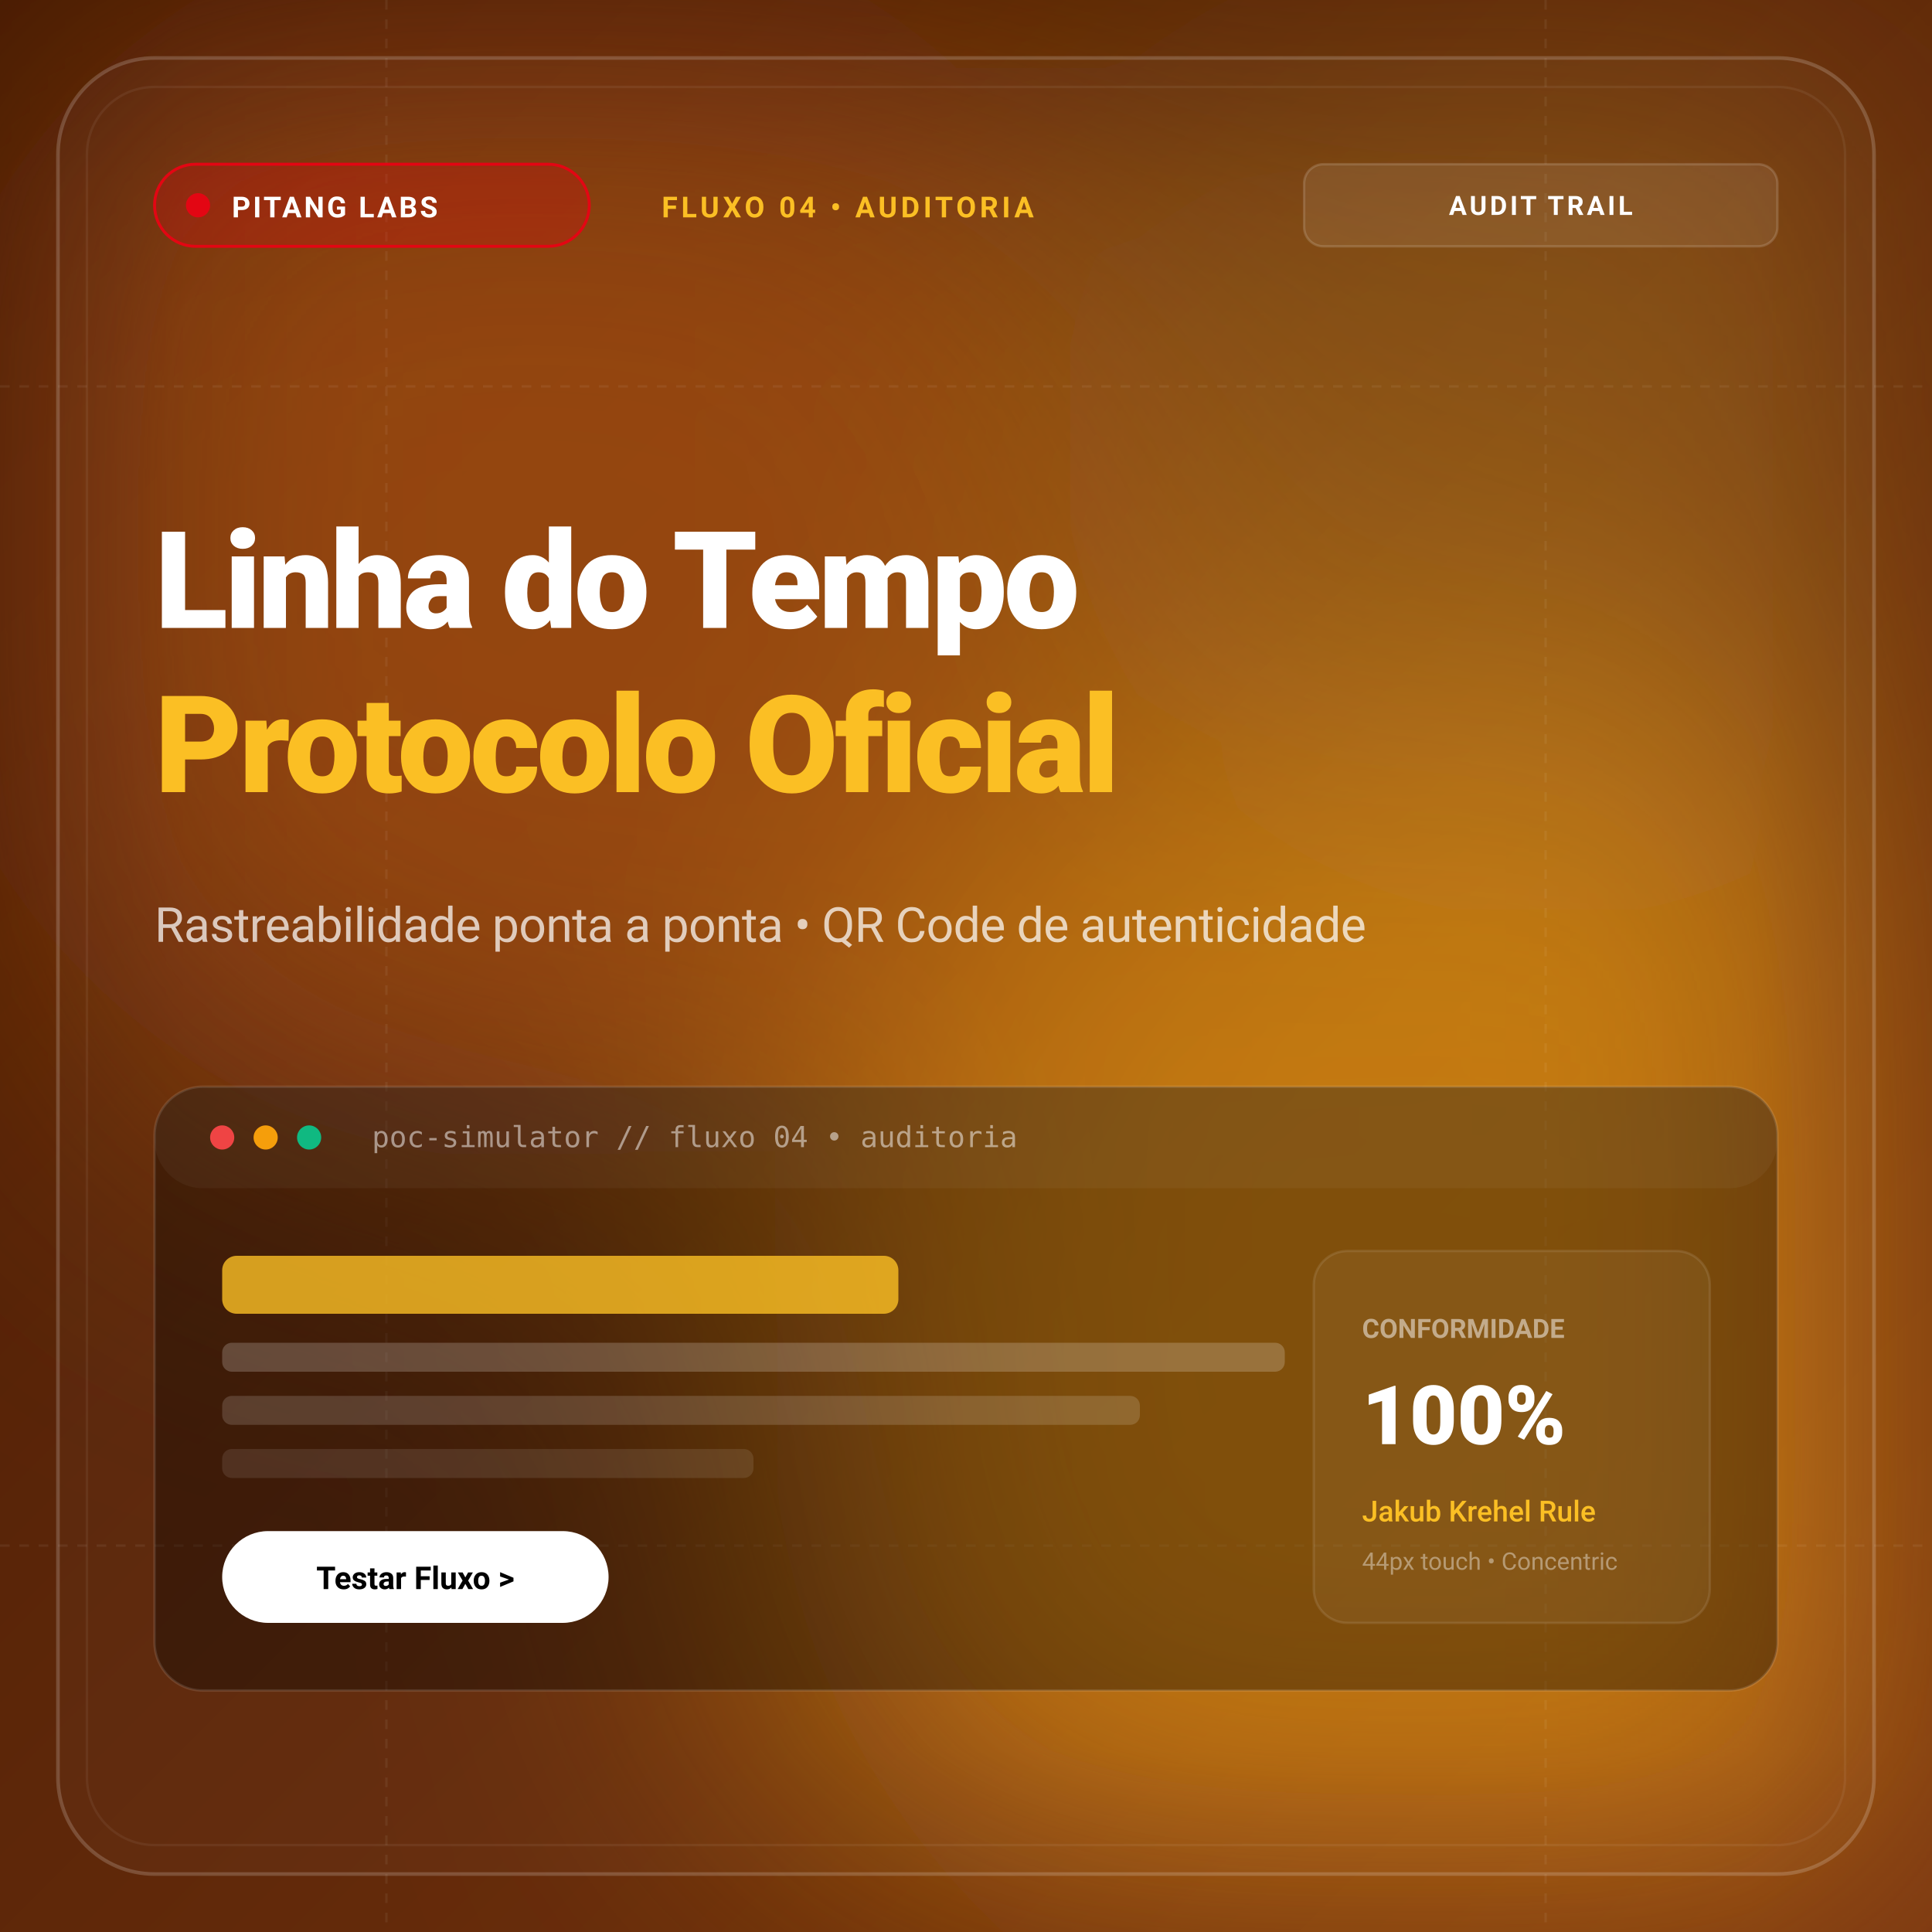
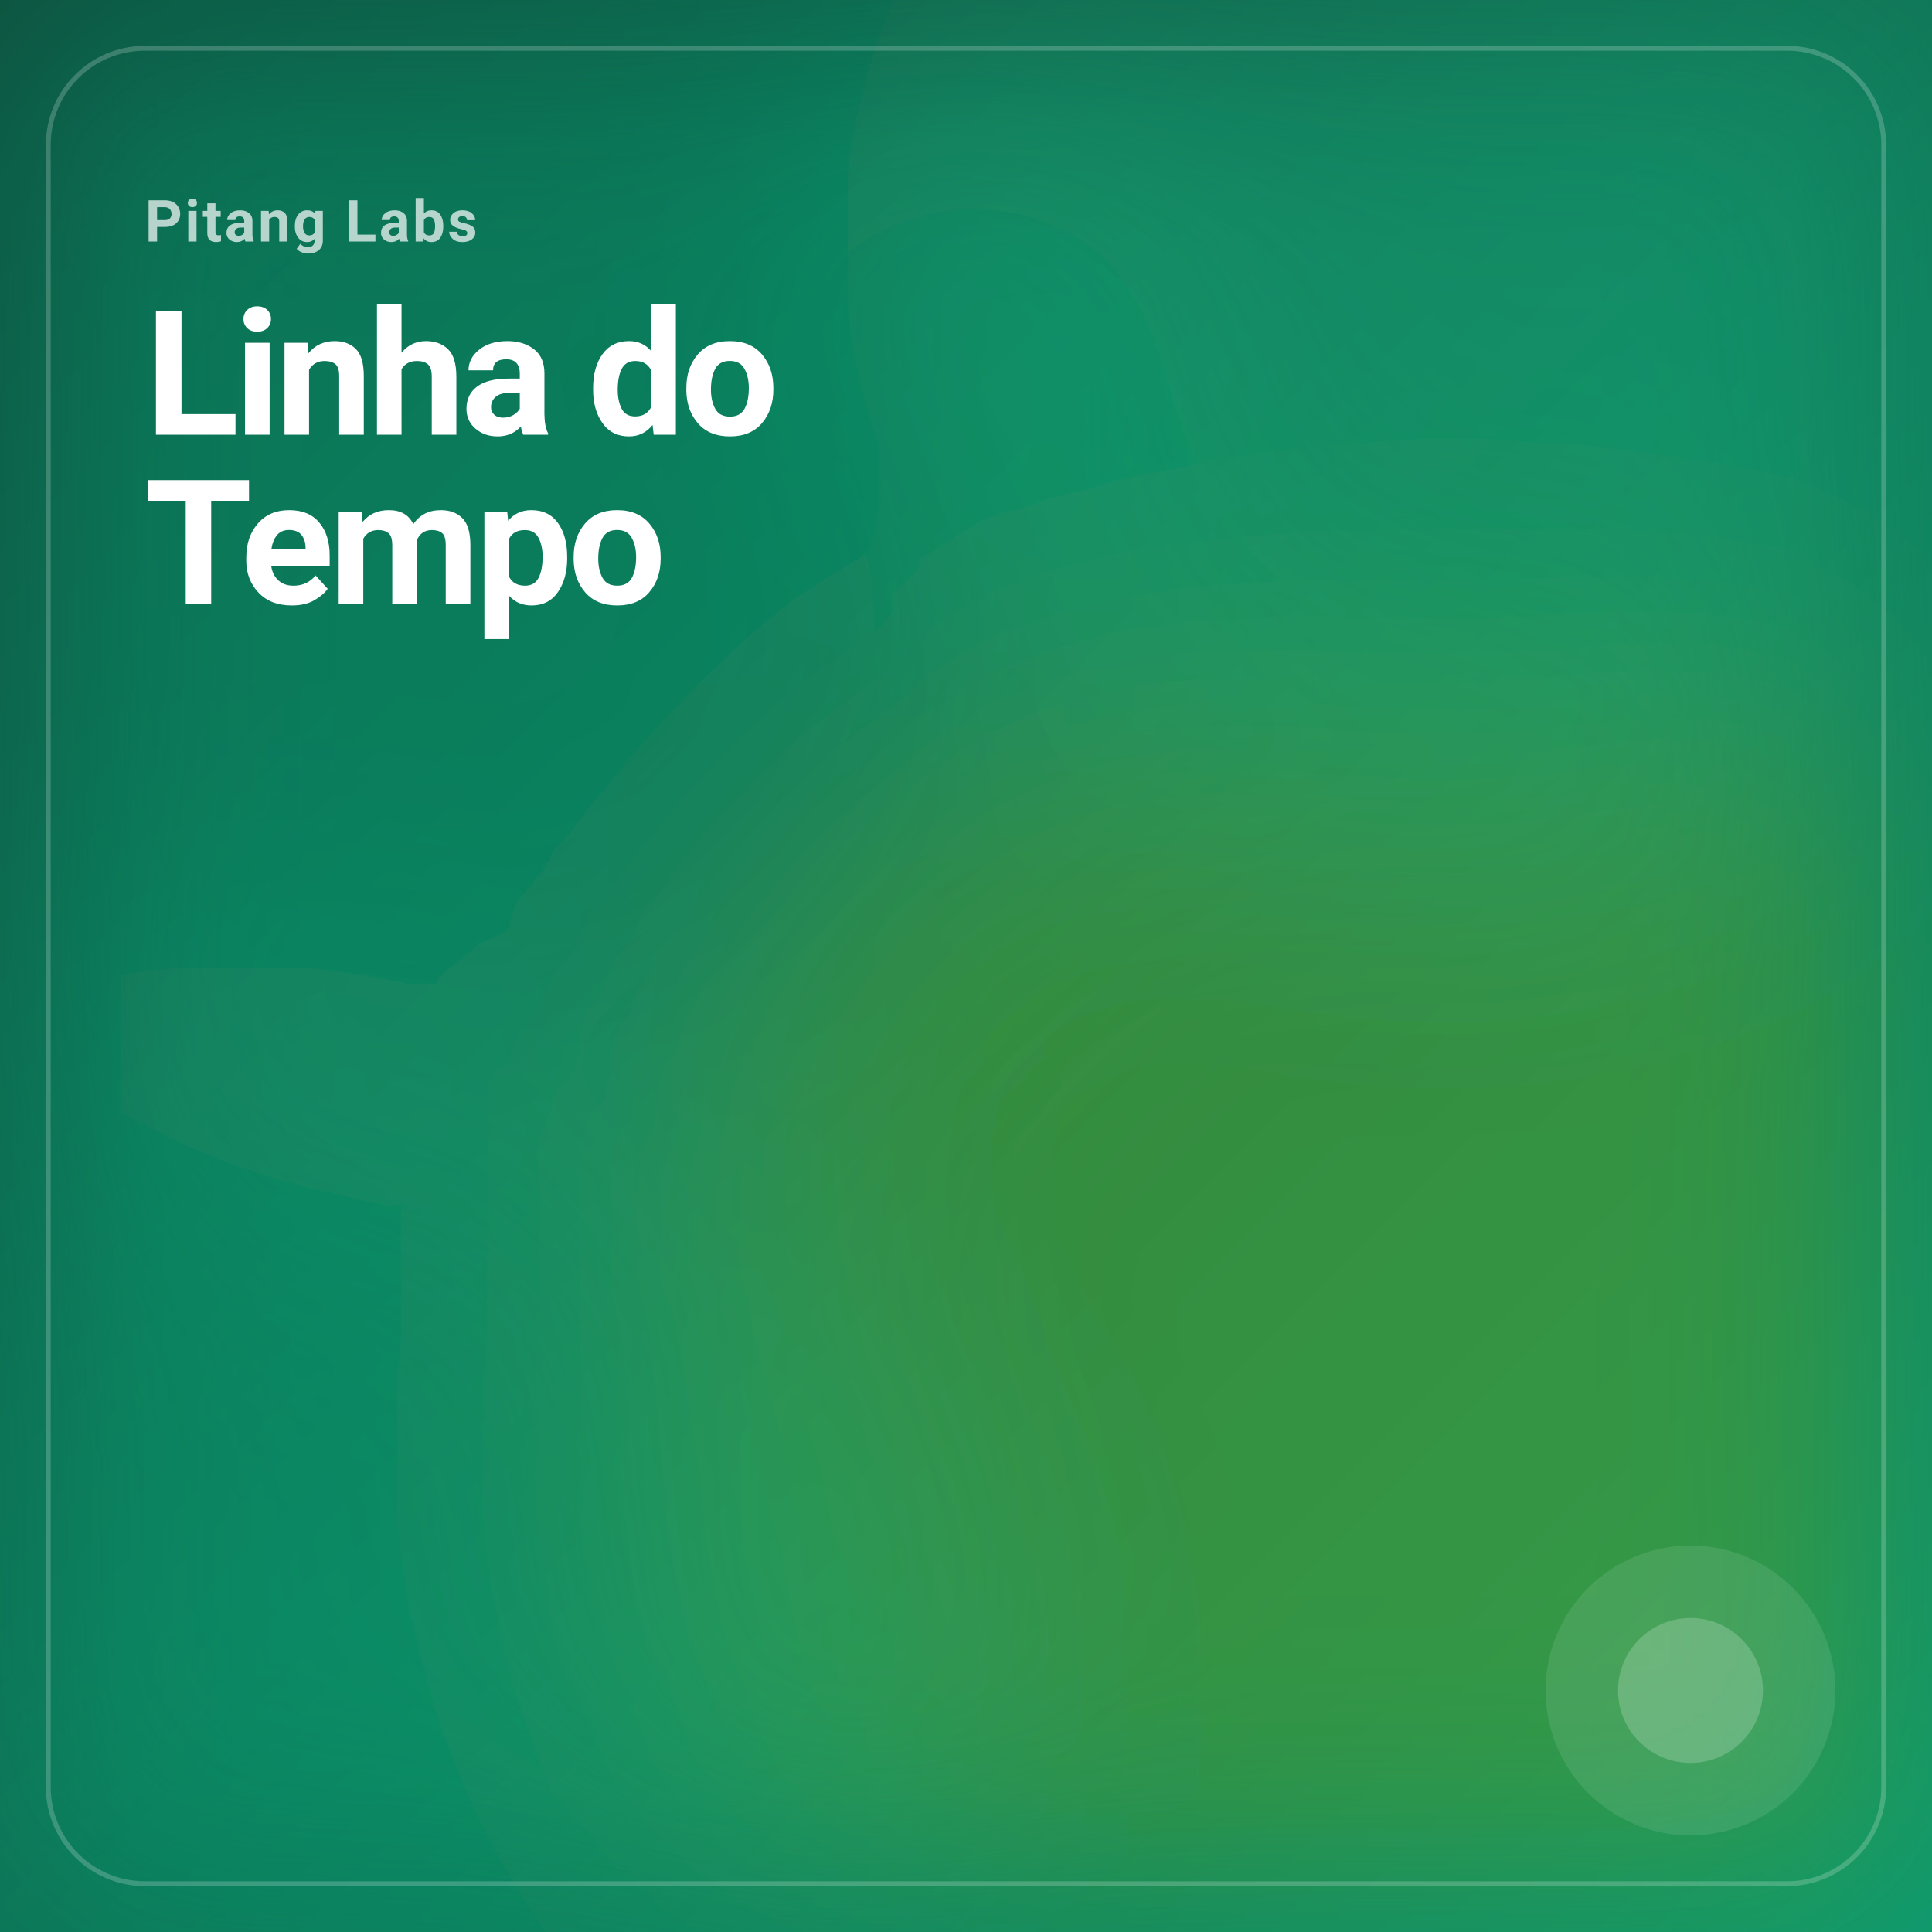
<svg xmlns="http://www.w3.org/2000/svg" width="800" height="800" viewBox="0 0 800 800">
  <defs>
-     <linearGradient id="bg-cover-04.svg" x1="0%" y1="0%" x2="100%" y2="100%">
-       <stop offset="0%" stop-color="#451A03" />
-       <stop offset="100%" stop-color="#78350F" />
+     <filter id="blurcover-04.svg" x="-50%" y="-50%" width="200%" height="200%">
+       <feGaussianBlur in="SourceGraphic" stdDeviation="60" />
+     </filter>
+     <linearGradient id="gradcover-04.svg" x1="0%" y1="0%" x2="100%" y2="100%">
+       <stop offset="0%" style="stop-color:#064e3b;stop-opacity:1" />
+       <stop offset="100%" style="stop-color:#059669;stop-opacity:1" />
    </linearGradient>
-     <filter id="blur-cover-04.svg" x="-40%" y="-40%" width="180%" height="180%">
-       <feGaussianBlur stdDeviation="80" />
-     </filter>
  </defs>
-   <rect width="800" height="800" fill="url(#bg-cover-04.svg)" />
-   <g filter="url(#blur-cover-04.svg)" opacity="0.65">
-     <circle cx="220" cy="220" r="260" fill="#B45309" />
-     <circle cx="620" cy="580" r="300" fill="#F59E0B" />
-     <circle cx="640" cy="180" r="200" fill="#FBBF24" opacity="0.4" />
+   <rect width="800" height="800" fill="url(#gradcover-04.svg)" />
+   <g filter="url(#blurcover-04.svg)" opacity="0.7">
+     <circle cx="200" cy="200" r="300" fill="#059669" opacity="0.6" />
+     <circle cx="600" cy="600" r="350" fill="#65a30d" opacity="0.6" />
+     <circle cx="600" cy="100" r="250" fill="#10b981" opacity="0.5" />
+     <circle cx="100" cy="700" r="300" fill="#10b981" opacity="0.4" />
  </g>
-   <path d="M 0 160 L 800 160 M 0 640 L 800 640 M 160 0 L 160 800 M 640 0 L 640 800" stroke="rgba(255,255,255,0.06)" stroke-width="1" stroke-dasharray="4 4" />
-   <rect x="24" y="24" width="752" height="752" rx="40" fill="rgba(255,255,255,0.02)" stroke="rgba(255,255,255,0.18)" stroke-width="1.5" />
-   <rect x="36" y="36" width="728" height="728" rx="28" fill="none" stroke="rgba(255,255,255,0.06)" stroke-width="1" />
-   <g transform="translate(64, 68)">
-     <rect width="180" height="34" rx="17" fill="rgba(227,6,19,0.25)" stroke="#E30613" stroke-width="1.2" />
-     <circle cx="18" cy="17" r="5" fill="#E30613" />
-     <text x="32" y="22" font-family="-apple-system, BlinkMacSystemFont, 'Segoe UI', Roboto, sans-serif" font-size="12" font-weight="700" fill="#FFFFFF" letter-spacing="1">PITANG LABS</text>
-     <text x="210" y="22" font-family="-apple-system, BlinkMacSystemFont, 'Segoe UI', Roboto, sans-serif" font-size="12" font-weight="600" fill="#FBBF24" letter-spacing="1.5">FLUXO 04 • AUDITORIA</text>
-   </g>
-   <g transform="translate(540, 68)">
-     <rect width="196" height="34" rx="8" fill="rgba(255,255,255,0.08)" stroke="rgba(255,255,255,0.15)" stroke-width="1" />
-     <text x="98" y="21" text-anchor="middle" font-family="-apple-system, BlinkMacSystemFont, 'Segoe UI', Roboto, sans-serif" font-size="11" font-weight="700" fill="#FFFFFF" letter-spacing="1.2">AUDIT TRAIL</text>
-   </g>
-   <g transform="translate(64, 260)" fill="#FFFFFF" font-family="-apple-system, BlinkMacSystemFont, 'Segoe UI', Roboto, sans-serif">
-     <text x="0" y="0" font-size="56" font-weight="800" letter-spacing="-1.5">Linha do Tempo</text>
-     <text x="0" y="68" font-size="56" font-weight="800" letter-spacing="-1.5" fill="#FBBF24">Protocolo Oficial</text>
-     <text x="0" y="130" font-size="20" font-weight="400" fill="rgba(255,255,255,0.72)" letter-spacing="-0.2">Rastreabilidade ponta a ponta • QR Code de autenticidade</text>
-   </g>
-   <g transform="translate(64, 450)">
-     <rect width="672" height="250" rx="20" fill="rgba(0,0,0,0.35)" stroke="rgba(255,255,255,0.12)" stroke-width="1" />
-     <rect x="0" y="0" width="672" height="42" rx="20" fill="rgba(255,255,255,0.04)" />
-     <circle cx="28" cy="21" r="5" fill="#EF4444" />
-     <circle cx="46" cy="21" r="5" fill="#F59E0B" />
-     <circle cx="64" cy="21" r="5" fill="#10B981" />
-     <text x="90" y="25" font-family="monospace" font-size="12" fill="rgba(255,255,255,0.5)">poc-simulator // fluxo 04 • auditoria</text>
-     <rect x="28" y="70" width="280" height="24" rx="6" fill="#FBBF24" opacity="0.8" />
-     <rect x="28" y="106" width="440" height="12" rx="4" fill="rgba(255,255,255,0.2)" />
-     <rect x="28" y="128" width="380" height="12" rx="4" fill="rgba(255,255,255,0.15)" />
-     <rect x="28" y="150" width="220" height="12" rx="4" fill="rgba(255,255,255,0.1)" />
-     <rect x="28" y="184" width="160" height="38" rx="19" fill="#FFFFFF" />
-     <text x="108" y="208" text-anchor="middle" font-family="-apple-system, BlinkMacSystemFont, 'Segoe UI', Roboto, sans-serif" font-size="13" font-weight="700" fill="#000000">Testar Fluxo &gt;</text>
-     <g transform="translate(480, 68)">
-       <rect width="164" height="154" rx="14" fill="rgba(255,255,255,0.05)" stroke="rgba(255,255,255,0.1)" stroke-width="1" />
-       <text x="20" y="36" font-family="-apple-system, BlinkMacSystemFont, 'Segoe UI', Roboto, sans-serif" font-size="11" font-weight="600" fill="rgba(255,255,255,0.5)">CONFORMIDADE</text>
-       <text x="20" y="80" font-family="-apple-system, BlinkMacSystemFont, 'Segoe UI', Roboto, sans-serif" font-size="34" font-weight="800" fill="#FFFFFF" style="font-variant-numeric: tabular-nums">100%</text>
-       <text x="20" y="112" font-family="-apple-system, BlinkMacSystemFont, 'Segoe UI', Roboto, sans-serif" font-size="12" font-weight="500" fill="#FBBF24">Jakub Krehel Rule</text>
-       <text x="20" y="132" font-family="-apple-system, BlinkMacSystemFont, 'Segoe UI', Roboto, sans-serif" font-size="10" font-weight="400" fill="rgba(255,255,255,0.4)">44px touch • Concentric</text>
-     </g>
+   <rect width="800" height="800" fill="rgba(255,255,255,0.03)" />
+   <rect x="20" y="20" width="760" height="760" rx="40" fill="none" stroke="rgba(255,255,255,0.2)" stroke-width="2" />
+   <g fill="white" font-family="-apple-system, BlinkMacSystemFont, 'Segoe UI', Roboto, Helvetica, Arial, sans-serif">
+     <text x="60" y="100" font-size="24" opacity="0.7" font-weight="600" letter-spacing="1">Pitang Labs</text>
+     <text x="60" y="180" font-size="72" font-weight="700" letter-spacing="-2">Linha do</text>
+     <text x="60" y="250" font-size="72" font-weight="700" letter-spacing="-2">Tempo</text>
+     <circle cx="700" cy="700" r="60" fill="rgba(255,255,255,0.1)" />
+     <circle cx="700" cy="700" r="30" fill="rgba(255,255,255,0.2)" />
  </g>
</svg>
